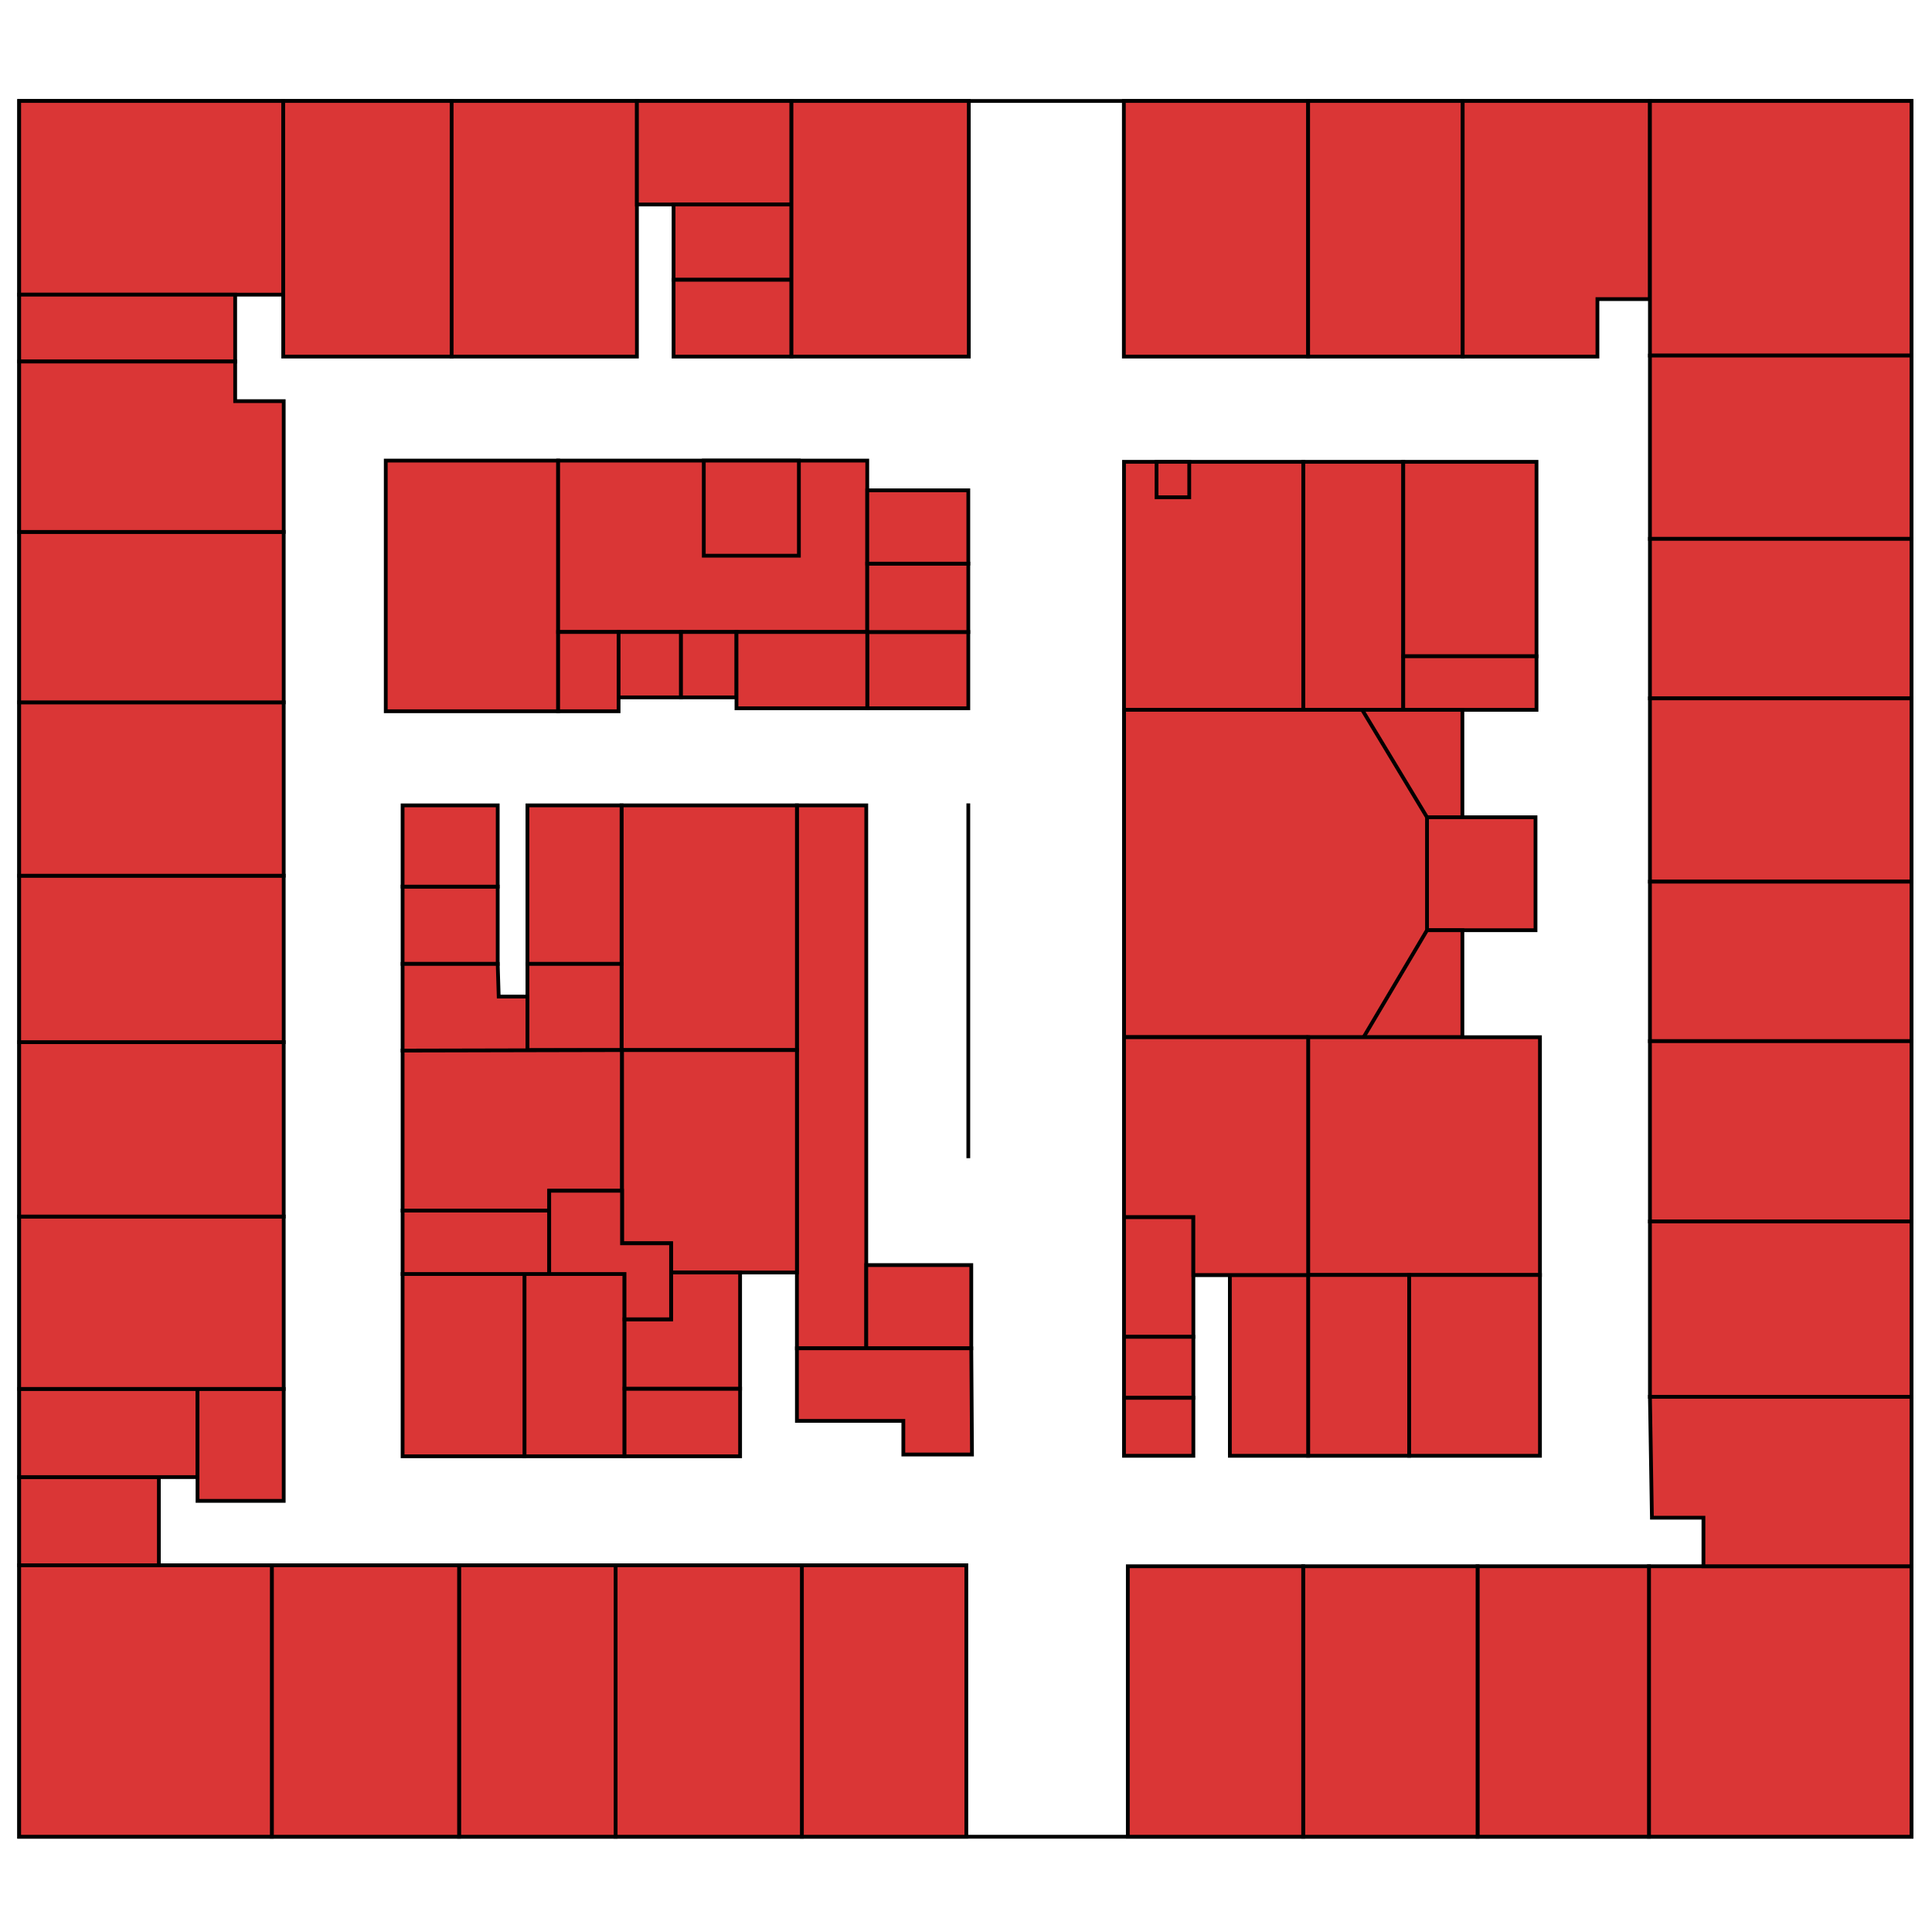
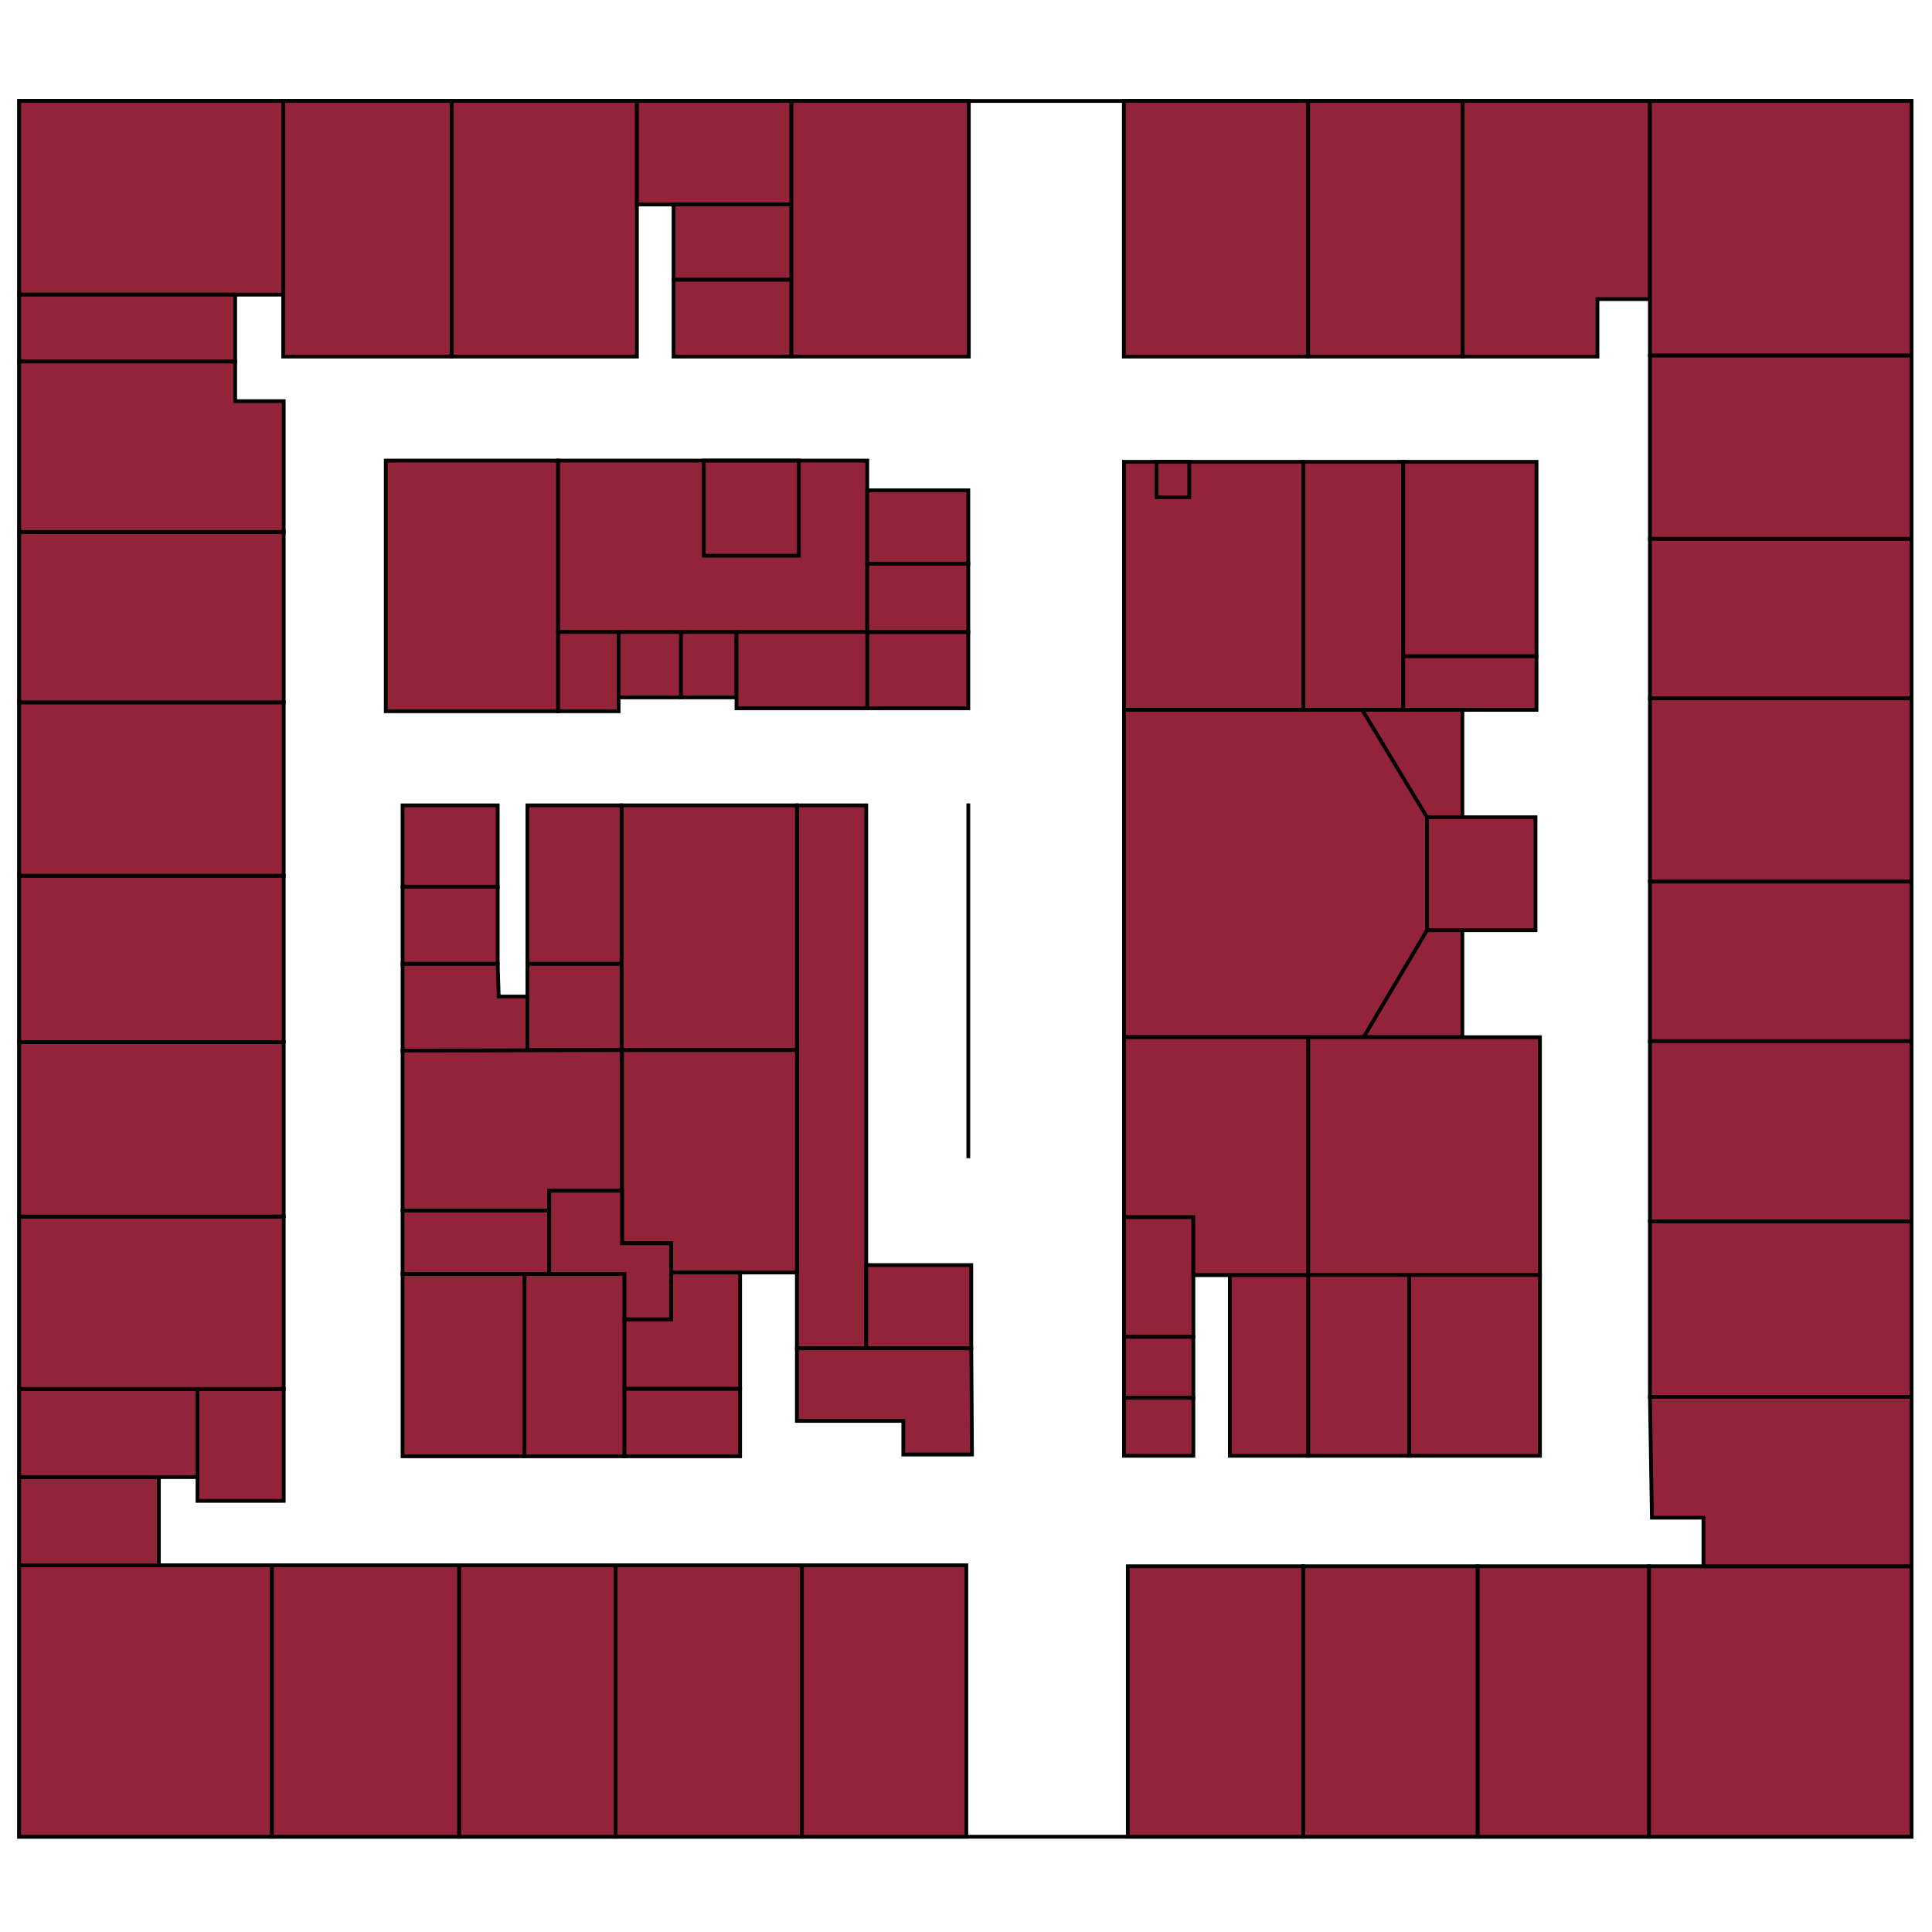
<svg xmlns="http://www.w3.org/2000/svg" xmlns:ns1="http://www.openswatchbook.org/uri/2009/osb" width="1024" height="1024" id="svg2" version="1.1">
  <defs id="defs4">
    <linearGradient id="linearGradient4705" ns1:paint="solid">
      <stop style="stop-color:#ffffff;stop-opacity:1;" offset="0" id="stop4707" />
    </linearGradient>
    <filter style="color-interpolation-filters:sRGB;" id="filter5156">
      <feGaussianBlur stdDeviation="20 20" result="blur" id="feGaussianBlur5158" />
    </filter>
  </defs>
  <g id="layer2" transform="translate(0,-28.36217)" style="display:inline">
    <g id="g3987" transform="matrix(1.470312,0,0,1.470312,-39.19294,-241.9188)" style="stroke:#000000;stroke-width:2.55;stroke-miterlimit:4;stroke-opacity:1;stroke-dasharray:none">
      <rect y="220.219" x="33.571" height="625.714" width="682.143" id="rect3007" style="fill:#f7d6d6;fill-opacity:0;stroke:#000000;stroke-width:1.36;stroke-miterlimit:4;stroke-opacity:1;stroke-dasharray:none" />
-       <rect y="220.219" x="33.571" height="69.821" width="95.179" id="rect3781" style="fill:#da3636;fill-opacity:1;stroke:#000000;stroke-width:1.36;stroke-miterlimit:4;stroke-opacity:1;stroke-dasharray:none" />
-       <rect y="220.219" x="128.75" height="92.143" width="60.714" id="rect3783" style="fill:#da3636;fill-opacity:1;stroke:#000000;stroke-width:1.36;stroke-miterlimit:4;stroke-opacity:1;stroke-dasharray:none" />
-       <rect y="220.219" x="189.464" height="92.143" width="66.786" id="rect3785" style="fill:#da3636;fill-opacity:1;stroke:#000000;stroke-width:1.36;stroke-miterlimit:4;stroke-opacity:1;stroke-dasharray:none" />
-       <rect y="220.219" x="256.25" height="37.321" width="55.714" id="rect3787" style="fill:#da3636;fill-opacity:1;stroke:#000000;stroke-width:1.36;stroke-miterlimit:4;stroke-opacity:1;stroke-dasharray:none" />
-       <rect y="257.541" x="269.464" height="27.143" width="42.5" id="rect3789" style="fill:#da3636;fill-opacity:1;stroke:#000000;stroke-width:1.36;stroke-miterlimit:4;stroke-opacity:1;stroke-dasharray:none" />
-       <rect y="284.684" x="269.464" height="27.679" width="42.5" id="rect3791" style="fill:#da3636;fill-opacity:1;stroke:#000000;stroke-width:1.36;stroke-miterlimit:4;stroke-opacity:1;stroke-dasharray:none" />
-       <rect ry="0" y="220.219" x="311.964" height="92.143" width="63.929" id="rect3797" style="fill:#da3636;fill-opacity:1;stroke:#000000;stroke-width:1.36;stroke-miterlimit:4;stroke-opacity:1;stroke-dasharray:none" />
-       <rect y="220.219" x="431.786" height="92.143" width="66.429" id="rect3803" style="fill:#da3636;fill-opacity:1;stroke:#000000;stroke-width:1.36;stroke-miterlimit:4;stroke-opacity:1;stroke-dasharray:none" />
-       <rect y="220.219" x="498.214" height="92.143" width="55.714" id="rect3805" style="fill:#da3636;fill-opacity:1;stroke:#000000;stroke-width:1.36;stroke-miterlimit:4;stroke-opacity:1;stroke-dasharray:none" />
-       <path id="path3809" d="m 621.429,220.219 0,71.429 -18.929,0 0,20.714 -48.571,0 0,-92.143 z" style="fill:#da3636;fill-opacity:1;stroke:#000000;stroke-width:1.36;stroke-linecap:butt;stroke-linejoin:miter;stroke-miterlimit:4;stroke-opacity:1;stroke-dasharray:none" />
-       <rect y="220.219" x="621.429" height="91.786" width="94.286" id="rect3811" style="fill:#da3636;fill-opacity:1;stroke:#000000;stroke-width:1.36;stroke-miterlimit:4;stroke-opacity:1;stroke-dasharray:none" />
-       <rect y="312.005" x="621.429" height="66.071" width="94.286" id="rect3813" style="fill:#da3636;fill-opacity:1;stroke:#000000;stroke-width:1.36;stroke-miterlimit:4;stroke-opacity:1;stroke-dasharray:none" />
-       <rect y="378.076" x="621.429" height="57.5" width="94.286" id="rect3815" style="fill:#da3636;fill-opacity:1;stroke:#000000;stroke-width:1.36;stroke-miterlimit:4;stroke-opacity:1;stroke-dasharray:none" />
-       <rect y="435.576" x="621.429" height="66.071" width="94.286" id="rect3817" style="fill:#da3636;fill-opacity:1;stroke:#000000;stroke-width:1.36;stroke-miterlimit:4;stroke-opacity:1;stroke-dasharray:none" />
-       <rect y="501.648" x="621.429" height="57.5" width="94.286" id="rect3819" style="fill:#da3636;fill-opacity:1;stroke:#000000;stroke-width:1.36;stroke-miterlimit:4;stroke-opacity:1;stroke-dasharray:none" />
-       <rect y="559.148" x="621.429" height="65" width="94.286" id="rect3821" style="fill:#da3636;fill-opacity:1;stroke:#000000;stroke-width:1.36;stroke-miterlimit:4;stroke-opacity:1;stroke-dasharray:none" />
-       <rect y="624.148" x="621.429" height="63.214" width="94.286" id="rect3823" style="fill:#da3636;fill-opacity:1;stroke:#000000;stroke-width:1.36;stroke-miterlimit:4;stroke-opacity:1;stroke-dasharray:none" />
-       <rect y="748.434" x="621.071" height="97.5" width="94.643" id="rect3825" style="fill:#da3636;fill-opacity:1;stroke:#000000;stroke-width:1.36;stroke-miterlimit:4;stroke-opacity:1;stroke-dasharray:none" />
-       <rect y="748.434" x="559.286" height="97.5" width="61.786" id="rect3827" style="fill:#da3636;fill-opacity:1;stroke:#000000;stroke-width:1.36;stroke-miterlimit:4;stroke-opacity:1;stroke-dasharray:none" />
-       <rect y="748.434" x="496.429" height="97.5" width="62.857" id="rect3829" style="fill:#da3636;fill-opacity:1;stroke:#000000;stroke-width:1.36;stroke-miterlimit:4;stroke-opacity:1;stroke-dasharray:none" />
-       <rect y="748.434" x="433.214" height="97.5" width="63.214" id="rect3831" style="fill:#da3636;fill-opacity:1;stroke:#000000;stroke-width:1.36;stroke-miterlimit:4;stroke-opacity:1;stroke-dasharray:none" />
-       <rect y="748.076" x="315.714" height="97.857" width="59.286" id="rect3833" style="fill:#da3636;fill-opacity:1;stroke:#000000;stroke-width:1.36;stroke-miterlimit:4;stroke-opacity:1;stroke-dasharray:none" />
-       <rect y="748.076" x="248.571" height="97.857" width="67.143" id="rect3835" style="fill:#da3636;fill-opacity:1;stroke:#000000;stroke-width:1.36;stroke-miterlimit:4;stroke-opacity:1;stroke-dasharray:none" />
-       <rect y="748.076" x="192.143" height="97.857" width="56.429" id="rect3837" style="fill:#da3636;fill-opacity:1;stroke:#000000;stroke-width:1.36;stroke-miterlimit:4;stroke-opacity:1;stroke-dasharray:none" />
-       <rect y="748.076" x="124.643" height="97.857" width="67.5" id="rect3839" style="fill:#da3636;fill-opacity:1;stroke:#000000;stroke-width:1.36;stroke-miterlimit:4;stroke-opacity:1;stroke-dasharray:none" />
-       <rect y="748.076" x="33.571" height="97.857" width="91.071" id="rect3841" style="fill:#da3636;fill-opacity:1;stroke:#000000;stroke-width:1.36;stroke-miterlimit:4;stroke-opacity:1;stroke-dasharray:none" />
-       <rect y="716.291" x="33.571" height="31.786" width="50.357" id="rect3843" style="fill:#da3636;fill-opacity:1;stroke:#000000;stroke-width:1.36;stroke-miterlimit:4;stroke-opacity:1;stroke-dasharray:none" />
-       <rect y="684.505" x="33.571" height="31.786" width="64.286" id="rect3845" style="fill:#da3636;fill-opacity:1;stroke:#000000;stroke-width:1.36;stroke-miterlimit:4;stroke-opacity:1;stroke-dasharray:none" />
-       <rect y="684.505" x="97.857" height="40.357" width="31.071" id="rect3847" style="fill:#da3636;fill-opacity:1;stroke:#000000;stroke-width:1.36;stroke-miterlimit:4;stroke-opacity:1;stroke-dasharray:none" />
-       <rect y="622.362" x="33.571" height="62.143" width="95.357" id="rect3849" style="fill:#da3636;fill-opacity:1;stroke:#000000;stroke-width:1.36;stroke-miterlimit:4;stroke-opacity:1;stroke-dasharray:none" />
-       <rect y="559.505" x="33.571" height="62.857" width="95.357" id="rect3851" style="fill:#da3636;fill-opacity:1;stroke:#000000;stroke-width:1.36;stroke-miterlimit:4;stroke-opacity:1;stroke-dasharray:none" />
-       <rect y="499.505" x="33.571" height="60" width="95.357" id="rect3853" style="fill:#da3636;fill-opacity:1;stroke:#000000;stroke-width:1.36;stroke-miterlimit:4;stroke-opacity:1;stroke-dasharray:none" />
-       <rect y="437.005" x="33.571" height="62.5" width="95.357" id="rect3855" style="fill:#da3636;fill-opacity:1;stroke:#000000;stroke-width:1.36;stroke-miterlimit:4;stroke-opacity:1;stroke-dasharray:none" />
-       <rect y="375.576" x="33.571" height="61.429" width="95.357" id="rect3857" style="fill:#da3636;fill-opacity:1;stroke:#000000;stroke-width:1.36;stroke-miterlimit:4;stroke-opacity:1;stroke-dasharray:none" />
-       <rect y="290.041" x="33.571" height="24.107" width="77.857" id="rect3859" style="fill:#da3636;fill-opacity:1;stroke:#000000;stroke-width:1.36;stroke-miterlimit:4;stroke-opacity:1;stroke-dasharray:none" />
-       <path id="path3861" d="m 128.929,375.576 0,-47.143 -17.5,0 0,-14.286 -77.857,0 0,61.429 z" style="fill:#da3636;fill-opacity:1;stroke:#000000;stroke-width:1.36;stroke-linecap:butt;stroke-linejoin:miter;stroke-miterlimit:4;stroke-opacity:1;stroke-dasharray:none" />
-       <path id="path3863" d="m 640.714,748.434 0,-17.5 -18.571,0 -0.714,-43.571 94.286,0 -2e-5,61.071 z" style="fill:#da3636;fill-opacity:1;stroke:#000000;stroke-width:1.36;stroke-linecap:butt;stroke-linejoin:miter;stroke-miterlimit:4;stroke-opacity:1;stroke-dasharray:none" />
-       <rect y="349.862" x="165.714" height="90.357" width="62.143" id="rect3865" style="fill:#da3636;fill-opacity:1;stroke:#000000;stroke-width:1.36;stroke-miterlimit:4;stroke-opacity:1;stroke-dasharray:none" />
-       <rect y="349.862" x="227.857" height="61.786" width="111.429" id="rect3873" style="fill:#da3636;fill-opacity:1;stroke:#000000;stroke-width:1.36;stroke-miterlimit:4;stroke-opacity:1;stroke-dasharray:none" />
-       <rect y="349.862" x="280.357" height="34.286" width="34.286" id="rect3875" style="fill:#da3636;fill-opacity:1;stroke:#000000;stroke-width:1.36;stroke-miterlimit:4;stroke-opacity:1;stroke-dasharray:none" />
-       <rect y="411.648" x="227.857" height="28.571" width="21.786" id="rect3877" style="fill:#da3636;fill-opacity:1;stroke:#000000;stroke-width:1.36;stroke-miterlimit:4;stroke-opacity:1;stroke-dasharray:none" />
-       <rect y="411.648" x="249.643" height="23.571" width="22.5" id="rect3881" style="fill:#da3636;fill-opacity:1;stroke:#000000;stroke-width:1.36;stroke-miterlimit:4;stroke-opacity:1;stroke-dasharray:none" />
-       <rect y="411.648" x="272.143" height="23.571" width="20" id="rect3883" style="fill:#da3636;fill-opacity:1;stroke:#000000;stroke-width:1.36;stroke-miterlimit:4;stroke-opacity:1;stroke-dasharray:none" />
-       <rect y="411.648" x="339.286" height="27.5" width="36.429" id="rect3885" style="fill:#da3636;fill-opacity:1;stroke:#000000;stroke-width:1.36;stroke-miterlimit:4;stroke-opacity:1;stroke-dasharray:none" />
-       <rect y="387.005" x="339.286" height="24.643" width="36.429" id="rect3887" style="fill:#da3636;fill-opacity:1;stroke:#000000;stroke-width:1.36;stroke-miterlimit:4;stroke-opacity:1;stroke-dasharray:none" />
-       <rect y="360.576" x="339.286" height="26.429" width="36.429" id="rect3889" style="fill:#da3636;fill-opacity:1;stroke:#000000;stroke-width:1.36;stroke-miterlimit:4;stroke-opacity:1;stroke-dasharray:none" />
-       <rect y="411.648" x="292.143" height="27.5" width="47.143" id="rect3891" style="fill:#da3636;fill-opacity:1;stroke:#000000;stroke-width:1.36;stroke-miterlimit:4;stroke-opacity:1;stroke-dasharray:none" />
-       <rect y="474.148" x="313.929" height="195.714" width="25" id="rect3895" style="fill:#da3636;fill-opacity:1;stroke:#000000;stroke-width:1.36;stroke-miterlimit:4;stroke-opacity:1;stroke-dasharray:none" />
-       <rect y="639.862" x="338.929" height="30" width="37.857" id="rect3897" style="fill:#da3636;fill-opacity:1;stroke:#000000;stroke-width:1.36;stroke-miterlimit:4;stroke-opacity:1;stroke-dasharray:none" />
-       <rect y="474.148" x="250.714" height="88.214" width="63.214" id="rect3899" style="fill:#da3636;fill-opacity:1;stroke:#000000;stroke-width:1.36;stroke-miterlimit:4;stroke-opacity:1;stroke-dasharray:none" />
-       <rect y="474.148" x="216.786" height="57.143" width="33.929" id="rect3901" style="fill:#da3636;fill-opacity:1;stroke:#000000;stroke-width:1.36;stroke-miterlimit:4;stroke-opacity:1;stroke-dasharray:none" />
-       <rect y="531.291" x="216.786" height="31.071" width="33.929" id="rect3903" style="fill:#da3636;fill-opacity:1;stroke:#000000;stroke-width:1.36;stroke-miterlimit:4;stroke-opacity:1;stroke-dasharray:none" />
-       <rect y="503.434" x="171.786" height="27.857" width="34.286" id="rect3908" style="fill:#da3636;fill-opacity:1;stroke:#000000;stroke-width:1.36;stroke-miterlimit:4;stroke-opacity:1;stroke-dasharray:none" />
-       <rect y="474.148" x="171.786" height="29.286" width="34.286" id="rect3913" style="fill:#da3636;fill-opacity:1;stroke:#000000;stroke-width:1.36;stroke-miterlimit:4;stroke-opacity:1;stroke-dasharray:none" />
-       <path id="path3917" d="m 216.786,562.541 0,-19.464 -10.357,0 -0.357,-11.786 -34.286,0 0,31.25 z" style="fill:#da3636;fill-opacity:1;stroke:#000000;stroke-width:1.36;stroke-linecap:butt;stroke-linejoin:miter;stroke-miterlimit:4;stroke-opacity:1;stroke-dasharray:none" />
-       <rect y="643.076" x="215.714" height="65.714" width="36.071" id="rect3919" style="fill:#da3636;fill-opacity:1;stroke:#000000;stroke-width:1.36;stroke-miterlimit:4;stroke-opacity:1;stroke-dasharray:none" />
-       <rect y="643.076" x="171.786" height="65.714" width="43.929" id="rect3923" style="fill:#da3636;fill-opacity:1;stroke:#000000;stroke-width:1.36;stroke-miterlimit:4;stroke-opacity:1;stroke-dasharray:none" />
-       <path id="path3925" d="m 171.786,562.541 0,57.679 52.857,0 0,-7.143 26.25,0 0,-50.714 z" style="fill:#da3636;fill-opacity:1;stroke:#000000;stroke-width:1.36;stroke-linecap:butt;stroke-linejoin:miter;stroke-miterlimit:4;stroke-opacity:1;stroke-dasharray:none" />
-       <path id="path3927" d="m 250.893,562.362 0,69.643 17.679,0 0,10.536 45.357,0 -1e-5,-80.179 z" style="fill:#da3636;fill-opacity:1;stroke:#000000;stroke-width:1.36;stroke-linecap:butt;stroke-linejoin:miter;stroke-miterlimit:4;stroke-opacity:1;stroke-dasharray:none" />
-       <rect y="620.219" x="171.786" height="22.857" width="52.857" id="rect3931" style="fill:#da3636;fill-opacity:1;stroke:#000000;stroke-width:1.36;stroke-miterlimit:4;stroke-opacity:1;stroke-dasharray:none" />
-       <rect y="684.414" x="251.786" height="24.377" width="41.664" id="rect3933" style="fill:#da3636;fill-opacity:1;stroke:#000000;stroke-width:1.36;stroke-miterlimit:4;stroke-opacity:1;stroke-dasharray:none" />
-       <path id="path3935" d="m 313.929,669.862 0,26.169 38.362,0 0,12.122 24.749,0 -0.254,-38.291 z" style="fill:#da3636;fill-opacity:1;stroke:#000000;stroke-width:1.36;stroke-linecap:butt;stroke-linejoin:miter;stroke-miterlimit:4;stroke-opacity:1;stroke-dasharray:none" />
-       <path id="path3937" d="m 293.449,684.414 0,-41.873 -24.878,0 0,16.872 -16.786,0 0,25.001 z" style="fill:#da3636;fill-opacity:1;stroke:#000000;stroke-width:1.36;stroke-linecap:butt;stroke-linejoin:miter;stroke-miterlimit:4;stroke-opacity:1;stroke-dasharray:none" />
-       <rect y="350.306" x="431.84" height="89.398" width="64.65" id="rect3941" style="fill:#da3636;fill-opacity:1;stroke:#000000;stroke-width:1.36;stroke-miterlimit:4;stroke-opacity:1;stroke-dasharray:none" />
-       <rect y="350.306" x="443.571" height="12.77" width="11.786" id="rect3943" style="fill:#da3636;fill-opacity:1;stroke:#000000;stroke-width:1.36;stroke-miterlimit:4;stroke-opacity:1;stroke-dasharray:none" />
-       <rect y="350.306" x="496.49" height="89.398" width="36.01" id="rect3945" style="fill:#da3636;fill-opacity:1;stroke:#000000;stroke-width:1.36;stroke-miterlimit:4;stroke-opacity:1;stroke-dasharray:none" />
-       <rect y="350.306" x="532.5" height="70.092" width="48.036" id="rect3947" style="fill:#da3636;fill-opacity:1;stroke:#000000;stroke-width:1.36;stroke-miterlimit:4;stroke-opacity:1;stroke-dasharray:none" />
-       <rect y="420.398" x="532.5" height="19.307" width="48.036" id="rect3949" style="fill:#da3636;fill-opacity:1;stroke:#000000;stroke-width:1.36;stroke-miterlimit:4;stroke-opacity:1;stroke-dasharray:none" />
-       <rect y="478.434" x="541.071" height="40.714" width="39.107" id="rect3951" style="fill:#da3636;fill-opacity:1;stroke:#000000;stroke-width:1.36;stroke-miterlimit:4;stroke-opacity:1;stroke-dasharray:none" />
-       <path style="fill:#da3636;fill-opacity:1;stroke:#000000;stroke-width:2;stroke-miterlimit:4;stroke-opacity:1;stroke-dasharray:none" d="m 595.75,376.219 0,173.531 179.344,0 0,-56.719 -18.75,0 0,-59.875 18.75,0 0,-56.938 -179.344,0 z" transform="matrix(0.6801276,0,0,0.6801276,26.6562,183.8255)" id="rect4731" />
-       <rect y="557.719" x="498.214" height="85.714" width="83.571" id="rect3955" style="fill:#da3636;fill-opacity:1;stroke:#000000;stroke-width:1.36;stroke-miterlimit:4;stroke-opacity:1;stroke-dasharray:none" />
-       <rect y="643.434" x="498.214" height="65.179" width="36.429" id="rect3957" style="fill:#da3636;fill-opacity:1;stroke:#000000;stroke-width:1.36;stroke-miterlimit:4;stroke-opacity:1;stroke-dasharray:none" />
-       <rect y="643.434" x="534.643" height="65.179" width="47.143" id="rect3959" style="fill:#da3636;fill-opacity:1;stroke:#000000;stroke-width:1.36;stroke-miterlimit:4;stroke-opacity:1;stroke-dasharray:none" />
-       <rect y="643.434" x="470" height="65.179" width="28.214" id="rect3961" style="fill:#da3636;fill-opacity:1;stroke:#000000;stroke-width:1.36;stroke-miterlimit:4;stroke-opacity:1;stroke-dasharray:none" />
-       <path id="path3963" d="m 431.84,439.705 0,182.838" style="fill:#da3636;fill-opacity:1;stroke:#000000;stroke-width:1.36;stroke-miterlimit:4;stroke-opacity:1;stroke-dasharray:none" />
-       <rect y="622.542" x="431.84" height="43.184" width="25.001" id="rect3965" style="fill:#da3636;fill-opacity:1;stroke:#000000;stroke-width:1.36;stroke-miterlimit:4;stroke-opacity:1;stroke-dasharray:none" />
-       <rect y="665.726" x="431.84" height="21.993" width="25.001" id="rect3969" style="fill:#da3636;fill-opacity:1;stroke:#000000;stroke-width:1.36;stroke-miterlimit:4;stroke-opacity:1;stroke-dasharray:none" />
-       <rect y="687.719" x="431.84" height="20.893" width="25.001" id="rect3971" style="fill:#da3636;fill-opacity:1;stroke:#000000;stroke-width:1.36;stroke-miterlimit:4;stroke-opacity:1;stroke-dasharray:none" />
-       <path id="path3973" d="m 470,643.434 -13.159,0" style="fill:#da3636;fill-opacity:1;stroke:#000000;stroke-width:1.36;stroke-miterlimit:4;stroke-opacity:1;stroke-dasharray:none" />
-       <path id="path3975" d="m 498.214,557.719 -66.374,0" style="fill:#da3636;fill-opacity:1;stroke:#000000;stroke-width:1.36;stroke-miterlimit:4;stroke-opacity:1;stroke-dasharray:none" />
-       <path id="path3981" d="M 541.071,519.148 518.208,557.719" style="fill:#da3636;fill-opacity:1;stroke:#000000;stroke-width:1.36;stroke-miterlimit:4;stroke-opacity:1;stroke-dasharray:none" />
-       <path id="path3983" d="M 541.071,478.434 517.703,439.705" style="fill:#da3636;fill-opacity:1;stroke:#000000;stroke-width:1.36;stroke-miterlimit:4;stroke-opacity:1;stroke-dasharray:none" />
-       <path id="path3985" d="m 375.714,473.434 0,127.895" style="fill:#da3636;fill-opacity:1;stroke:#000000;stroke-width:1.36;stroke-miterlimit:4;stroke-opacity:1;stroke-dasharray:none" />
-       <path style="fill:#da3636;fill-opacity:1;stroke:#000000;stroke-width:2;stroke-miterlimit:4;stroke-opacity:1;stroke-dasharray:none" d="m 291.094,631.125 0,27.844 0,16.281 38.594,0 1.312,0 0,24 24.688,0 0,-40.281 -26,0 0,-27.844 -38.594,0 z" transform="matrix(0.6801276,0,0,0.6801276,26.6562,183.8255)" id="rect4717" />
-       <path style="fill:#da3636;fill-opacity:1;stroke:#000000;stroke-width:2;stroke-miterlimit:4;stroke-opacity:1;stroke-dasharray:none" d="m 595.75,549.75 0,95.312 36.75,0 0,30.719 60.844,0 0,-30.719 0,-95.312 -97.594,0 z" transform="matrix(0.6801276,0,0,0.6801276,26.6562,183.8255)" id="rect4726" />
+       <rect y="220.219" x="33.571" height="69.821" width="95.179" id="rect3781" style="fill:#932339;fill-opacity:1;stroke:#000000;stroke-width:1.36;stroke-miterlimit:4;stroke-opacity:1;stroke-dasharray:none" />
+       <rect y="220.219" x="128.75" height="92.143" width="60.714" id="rect3783" style="fill:#932339;fill-opacity:1;stroke:#000000;stroke-width:1.36;stroke-miterlimit:4;stroke-opacity:1;stroke-dasharray:none" />
+       <rect y="220.219" x="189.464" height="92.143" width="66.786" id="rect3785" style="fill:#932339;fill-opacity:1;stroke:#000000;stroke-width:1.36;stroke-miterlimit:4;stroke-opacity:1;stroke-dasharray:none" />
+       <rect y="220.219" x="256.25" height="37.321" width="55.714" id="rect3787" style="fill:#932339;fill-opacity:1;stroke:#000000;stroke-width:1.36;stroke-miterlimit:4;stroke-opacity:1;stroke-dasharray:none" />
+       <rect y="257.541" x="269.464" height="27.143" width="42.5" id="rect3789" style="fill:#932339;fill-opacity:1;stroke:#000000;stroke-width:1.36;stroke-miterlimit:4;stroke-opacity:1;stroke-dasharray:none" />
+       <rect y="284.684" x="269.464" height="27.679" width="42.5" id="rect3791" style="fill:#932339;fill-opacity:1;stroke:#000000;stroke-width:1.36;stroke-miterlimit:4;stroke-opacity:1;stroke-dasharray:none" />
+       <rect ry="0" y="220.219" x="311.964" height="92.143" width="63.929" id="rect3797" style="fill:#932339;fill-opacity:1;stroke:#000000;stroke-width:1.36;stroke-miterlimit:4;stroke-opacity:1;stroke-dasharray:none" />
+       <rect y="220.219" x="431.786" height="92.143" width="66.429" id="rect3803" style="fill:#932339;fill-opacity:1;stroke:#000000;stroke-width:1.36;stroke-miterlimit:4;stroke-opacity:1;stroke-dasharray:none" />
+       <rect y="220.219" x="498.214" height="92.143" width="55.714" id="rect3805" style="fill:#932339;fill-opacity:1;stroke:#000000;stroke-width:1.36;stroke-miterlimit:4;stroke-opacity:1;stroke-dasharray:none" />
+       <path id="path3809" d="m 621.429,220.219 0,71.429 -18.929,0 0,20.714 -48.571,0 0,-92.143 z" style="fill:#932339;fill-opacity:1;stroke:#000000;stroke-width:1.36;stroke-linecap:butt;stroke-linejoin:miter;stroke-miterlimit:4;stroke-opacity:1;stroke-dasharray:none" />
+       <rect y="220.219" x="621.429" height="91.786" width="94.286" id="rect3811" style="fill:#932339;fill-opacity:1;stroke:#000000;stroke-width:1.36;stroke-miterlimit:4;stroke-opacity:1;stroke-dasharray:none" />
+       <rect y="312.005" x="621.429" height="66.071" width="94.286" id="rect3813" style="fill:#932339;fill-opacity:1;stroke:#000000;stroke-width:1.36;stroke-miterlimit:4;stroke-opacity:1;stroke-dasharray:none" />
+       <rect y="378.076" x="621.429" height="57.5" width="94.286" id="rect3815" style="fill:#932339;fill-opacity:1;stroke:#000000;stroke-width:1.36;stroke-miterlimit:4;stroke-opacity:1;stroke-dasharray:none" />
+       <rect y="435.576" x="621.429" height="66.071" width="94.286" id="rect3817" style="fill:#932339;fill-opacity:1;stroke:#000000;stroke-width:1.36;stroke-miterlimit:4;stroke-opacity:1;stroke-dasharray:none" />
+       <rect y="501.648" x="621.429" height="57.5" width="94.286" id="rect3819" style="fill:#932339;fill-opacity:1;stroke:#000000;stroke-width:1.36;stroke-miterlimit:4;stroke-opacity:1;stroke-dasharray:none" />
+       <rect y="559.148" x="621.429" height="65" width="94.286" id="rect3821" style="fill:#932339;fill-opacity:1;stroke:#000000;stroke-width:1.36;stroke-miterlimit:4;stroke-opacity:1;stroke-dasharray:none" />
+       <rect y="624.148" x="621.429" height="63.214" width="94.286" id="rect3823" style="fill:#932339;fill-opacity:1;stroke:#000000;stroke-width:1.36;stroke-miterlimit:4;stroke-opacity:1;stroke-dasharray:none" />
+       <rect y="748.434" x="621.071" height="97.5" width="94.643" id="rect3825" style="fill:#932339;fill-opacity:1;stroke:#000000;stroke-width:1.36;stroke-miterlimit:4;stroke-opacity:1;stroke-dasharray:none" />
+       <rect y="748.434" x="559.286" height="97.5" width="61.786" id="rect3827" style="fill:#932339;fill-opacity:1;stroke:#000000;stroke-width:1.36;stroke-miterlimit:4;stroke-opacity:1;stroke-dasharray:none" />
+       <rect y="748.434" x="496.429" height="97.5" width="62.857" id="rect3829" style="fill:#932339;fill-opacity:1;stroke:#000000;stroke-width:1.36;stroke-miterlimit:4;stroke-opacity:1;stroke-dasharray:none" />
+       <rect y="748.434" x="433.214" height="97.5" width="63.214" id="rect3831" style="fill:#932339;fill-opacity:1;stroke:#000000;stroke-width:1.36;stroke-miterlimit:4;stroke-opacity:1;stroke-dasharray:none" />
+       <rect y="748.076" x="315.714" height="97.857" width="59.286" id="rect3833" style="fill:#932339;fill-opacity:1;stroke:#000000;stroke-width:1.36;stroke-miterlimit:4;stroke-opacity:1;stroke-dasharray:none" />
+       <rect y="748.076" x="248.571" height="97.857" width="67.143" id="rect3835" style="fill:#932339;fill-opacity:1;stroke:#000000;stroke-width:1.36;stroke-miterlimit:4;stroke-opacity:1;stroke-dasharray:none" />
+       <rect y="748.076" x="192.143" height="97.857" width="56.429" id="rect3837" style="fill:#932339;fill-opacity:1;stroke:#000000;stroke-width:1.36;stroke-miterlimit:4;stroke-opacity:1;stroke-dasharray:none" />
+       <rect y="748.076" x="124.643" height="97.857" width="67.5" id="rect3839" style="fill:#932339;fill-opacity:1;stroke:#000000;stroke-width:1.36;stroke-miterlimit:4;stroke-opacity:1;stroke-dasharray:none" />
+       <rect y="748.076" x="33.571" height="97.857" width="91.071" id="rect3841" style="fill:#932339;fill-opacity:1;stroke:#000000;stroke-width:1.36;stroke-miterlimit:4;stroke-opacity:1;stroke-dasharray:none" />
+       <rect y="716.291" x="33.571" height="31.786" width="50.357" id="rect3843" style="fill:#932339;fill-opacity:1;stroke:#000000;stroke-width:1.36;stroke-miterlimit:4;stroke-opacity:1;stroke-dasharray:none" />
+       <rect y="684.505" x="33.571" height="31.786" width="64.286" id="rect3845" style="fill:#932339;fill-opacity:1;stroke:#000000;stroke-width:1.36;stroke-miterlimit:4;stroke-opacity:1;stroke-dasharray:none" />
+       <rect y="684.505" x="97.857" height="40.357" width="31.071" id="rect3847" style="fill:#932339;fill-opacity:1;stroke:#000000;stroke-width:1.36;stroke-miterlimit:4;stroke-opacity:1;stroke-dasharray:none" />
+       <rect y="622.362" x="33.571" height="62.143" width="95.357" id="rect3849" style="fill:#932339;fill-opacity:1;stroke:#000000;stroke-width:1.36;stroke-miterlimit:4;stroke-opacity:1;stroke-dasharray:none" />
+       <rect y="559.505" x="33.571" height="62.857" width="95.357" id="rect3851" style="fill:#932339;fill-opacity:1;stroke:#000000;stroke-width:1.36;stroke-miterlimit:4;stroke-opacity:1;stroke-dasharray:none" />
+       <rect y="499.505" x="33.571" height="60" width="95.357" id="rect3853" style="fill:#932339;fill-opacity:1;stroke:#000000;stroke-width:1.36;stroke-miterlimit:4;stroke-opacity:1;stroke-dasharray:none" />
+       <rect y="437.005" x="33.571" height="62.5" width="95.357" id="rect3855" style="fill:#932339;fill-opacity:1;stroke:#000000;stroke-width:1.36;stroke-miterlimit:4;stroke-opacity:1;stroke-dasharray:none" />
+       <rect y="375.576" x="33.571" height="61.429" width="95.357" id="rect3857" style="fill:#932339;fill-opacity:1;stroke:#000000;stroke-width:1.36;stroke-miterlimit:4;stroke-opacity:1;stroke-dasharray:none" />
+       <rect y="290.041" x="33.571" height="24.107" width="77.857" id="rect3859" style="fill:#932339;fill-opacity:1;stroke:#000000;stroke-width:1.36;stroke-miterlimit:4;stroke-opacity:1;stroke-dasharray:none" />
+       <path id="path3861" d="m 128.929,375.576 0,-47.143 -17.5,0 0,-14.286 -77.857,0 0,61.429 z" style="fill:#932339;fill-opacity:1;stroke:#000000;stroke-width:1.36;stroke-linecap:butt;stroke-linejoin:miter;stroke-miterlimit:4;stroke-opacity:1;stroke-dasharray:none" />
+       <path id="path3863" d="m 640.714,748.434 0,-17.5 -18.571,0 -0.714,-43.571 94.286,0 -2e-5,61.071 z" style="fill:#932339;fill-opacity:1;stroke:#000000;stroke-width:1.36;stroke-linecap:butt;stroke-linejoin:miter;stroke-miterlimit:4;stroke-opacity:1;stroke-dasharray:none" />
+       <rect y="349.862" x="165.714" height="90.357" width="62.143" id="rect3865" style="fill:#932339;fill-opacity:1;stroke:#000000;stroke-width:1.36;stroke-miterlimit:4;stroke-opacity:1;stroke-dasharray:none" />
+       <rect y="349.862" x="227.857" height="61.786" width="111.429" id="rect3873" style="fill:#932339;fill-opacity:1;stroke:#000000;stroke-width:1.36;stroke-miterlimit:4;stroke-opacity:1;stroke-dasharray:none" />
+       <rect y="349.862" x="280.357" height="34.286" width="34.286" id="rect3875" style="fill:#932339;fill-opacity:1;stroke:#000000;stroke-width:1.36;stroke-miterlimit:4;stroke-opacity:1;stroke-dasharray:none" />
+       <rect y="411.648" x="227.857" height="28.571" width="21.786" id="rect3877" style="fill:#932339;fill-opacity:1;stroke:#000000;stroke-width:1.36;stroke-miterlimit:4;stroke-opacity:1;stroke-dasharray:none" />
+       <rect y="411.648" x="249.643" height="23.571" width="22.5" id="rect3881" style="fill:#932339;fill-opacity:1;stroke:#000000;stroke-width:1.36;stroke-miterlimit:4;stroke-opacity:1;stroke-dasharray:none" />
+       <rect y="411.648" x="272.143" height="23.571" width="20" id="rect3883" style="fill:#932339;fill-opacity:1;stroke:#000000;stroke-width:1.36;stroke-miterlimit:4;stroke-opacity:1;stroke-dasharray:none" />
+       <rect y="411.648" x="339.286" height="27.5" width="36.429" id="rect3885" style="fill:#932339;fill-opacity:1;stroke:#000000;stroke-width:1.36;stroke-miterlimit:4;stroke-opacity:1;stroke-dasharray:none" />
+       <rect y="387.005" x="339.286" height="24.643" width="36.429" id="rect3887" style="fill:#932339;fill-opacity:1;stroke:#000000;stroke-width:1.36;stroke-miterlimit:4;stroke-opacity:1;stroke-dasharray:none" />
+       <rect y="360.576" x="339.286" height="26.429" width="36.429" id="rect3889" style="fill:#932339;fill-opacity:1;stroke:#000000;stroke-width:1.36;stroke-miterlimit:4;stroke-opacity:1;stroke-dasharray:none" />
+       <rect y="411.648" x="292.143" height="27.5" width="47.143" id="rect3891" style="fill:#932339;fill-opacity:1;stroke:#000000;stroke-width:1.36;stroke-miterlimit:4;stroke-opacity:1;stroke-dasharray:none" />
+       <rect y="474.148" x="313.929" height="195.714" width="25" id="rect3895" style="fill:#932339;fill-opacity:1;stroke:#000000;stroke-width:1.36;stroke-miterlimit:4;stroke-opacity:1;stroke-dasharray:none" />
+       <rect y="639.862" x="338.929" height="30" width="37.857" id="rect3897" style="fill:#932339;fill-opacity:1;stroke:#000000;stroke-width:1.36;stroke-miterlimit:4;stroke-opacity:1;stroke-dasharray:none" />
+       <rect y="474.148" x="250.714" height="88.214" width="63.214" id="rect3899" style="fill:#932339;fill-opacity:1;stroke:#000000;stroke-width:1.36;stroke-miterlimit:4;stroke-opacity:1;stroke-dasharray:none" />
+       <rect y="474.148" x="216.786" height="57.143" width="33.929" id="rect3901" style="fill:#932339;fill-opacity:1;stroke:#000000;stroke-width:1.36;stroke-miterlimit:4;stroke-opacity:1;stroke-dasharray:none" />
+       <rect y="531.291" x="216.786" height="31.071" width="33.929" id="rect3903" style="fill:#932339;fill-opacity:1;stroke:#000000;stroke-width:1.36;stroke-miterlimit:4;stroke-opacity:1;stroke-dasharray:none" />
+       <rect y="503.434" x="171.786" height="27.857" width="34.286" id="rect3908" style="fill:#932339;fill-opacity:1;stroke:#000000;stroke-width:1.36;stroke-miterlimit:4;stroke-opacity:1;stroke-dasharray:none" />
+       <rect y="474.148" x="171.786" height="29.286" width="34.286" id="rect3913" style="fill:#932339;fill-opacity:1;stroke:#000000;stroke-width:1.36;stroke-miterlimit:4;stroke-opacity:1;stroke-dasharray:none" />
+       <path id="path3917" d="m 216.786,562.541 0,-19.464 -10.357,0 -0.357,-11.786 -34.286,0 0,31.25 z" style="fill:#932339;fill-opacity:1;stroke:#000000;stroke-width:1.36;stroke-linecap:butt;stroke-linejoin:miter;stroke-miterlimit:4;stroke-opacity:1;stroke-dasharray:none" />
+       <rect y="643.076" x="215.714" height="65.714" width="36.071" id="rect3919" style="fill:#932339;fill-opacity:1;stroke:#000000;stroke-width:1.36;stroke-miterlimit:4;stroke-opacity:1;stroke-dasharray:none" />
+       <rect y="643.076" x="171.786" height="65.714" width="43.929" id="rect3923" style="fill:#932339;fill-opacity:1;stroke:#000000;stroke-width:1.36;stroke-miterlimit:4;stroke-opacity:1;stroke-dasharray:none" />
+       <path id="path3925" d="m 171.786,562.541 0,57.679 52.857,0 0,-7.143 26.25,0 0,-50.714 z" style="fill:#932339;fill-opacity:1;stroke:#000000;stroke-width:1.36;stroke-linecap:butt;stroke-linejoin:miter;stroke-miterlimit:4;stroke-opacity:1;stroke-dasharray:none" />
+       <path id="path3927" d="m 250.893,562.362 0,69.643 17.679,0 0,10.536 45.357,0 -1e-5,-80.179 z" style="fill:#932339;fill-opacity:1;stroke:#000000;stroke-width:1.36;stroke-linecap:butt;stroke-linejoin:miter;stroke-miterlimit:4;stroke-opacity:1;stroke-dasharray:none" />
+       <rect y="620.219" x="171.786" height="22.857" width="52.857" id="rect3931" style="fill:#932339;fill-opacity:1;stroke:#000000;stroke-width:1.36;stroke-miterlimit:4;stroke-opacity:1;stroke-dasharray:none" />
+       <rect y="684.414" x="251.786" height="24.377" width="41.664" id="rect3933" style="fill:#932339;fill-opacity:1;stroke:#000000;stroke-width:1.36;stroke-miterlimit:4;stroke-opacity:1;stroke-dasharray:none" />
+       <path id="path3935" d="m 313.929,669.862 0,26.169 38.362,0 0,12.122 24.749,0 -0.254,-38.291 z" style="fill:#932339;fill-opacity:1;stroke:#000000;stroke-width:1.36;stroke-linecap:butt;stroke-linejoin:miter;stroke-miterlimit:4;stroke-opacity:1;stroke-dasharray:none" />
+       <path id="path3937" d="m 293.449,684.414 0,-41.873 -24.878,0 0,16.872 -16.786,0 0,25.001 z" style="fill:#932339;fill-opacity:1;stroke:#000000;stroke-width:1.36;stroke-linecap:butt;stroke-linejoin:miter;stroke-miterlimit:4;stroke-opacity:1;stroke-dasharray:none" />
+       <rect y="350.306" x="431.84" height="89.398" width="64.65" id="rect3941" style="fill:#932339;fill-opacity:1;stroke:#000000;stroke-width:1.36;stroke-miterlimit:4;stroke-opacity:1;stroke-dasharray:none" />
+       <rect y="350.306" x="443.571" height="12.77" width="11.786" id="rect3943" style="fill:#932339;fill-opacity:1;stroke:#000000;stroke-width:1.36;stroke-miterlimit:4;stroke-opacity:1;stroke-dasharray:none" />
+       <rect y="350.306" x="496.49" height="89.398" width="36.01" id="rect3945" style="fill:#932339;fill-opacity:1;stroke:#000000;stroke-width:1.36;stroke-miterlimit:4;stroke-opacity:1;stroke-dasharray:none" />
+       <rect y="350.306" x="532.5" height="70.092" width="48.036" id="rect3947" style="fill:#932339;fill-opacity:1;stroke:#000000;stroke-width:1.36;stroke-miterlimit:4;stroke-opacity:1;stroke-dasharray:none" />
+       <rect y="420.398" x="532.5" height="19.307" width="48.036" id="rect3949" style="fill:#932339;fill-opacity:1;stroke:#000000;stroke-width:1.36;stroke-miterlimit:4;stroke-opacity:1;stroke-dasharray:none" />
+       <rect y="478.434" x="541.071" height="40.714" width="39.107" id="rect3951" style="fill:#932339;fill-opacity:1;stroke:#000000;stroke-width:1.36;stroke-miterlimit:4;stroke-opacity:1;stroke-dasharray:none" />
+       <path style="fill:#932339;fill-opacity:1;stroke:#000000;stroke-width:2;stroke-miterlimit:4;stroke-opacity:1;stroke-dasharray:none" d="m 595.75,376.219 0,173.531 179.344,0 0,-56.719 -18.75,0 0,-59.875 18.75,0 0,-56.938 -179.344,0 z" transform="matrix(0.6801276,0,0,0.6801276,26.6562,183.8255)" id="rect4731" />
+       <rect y="557.719" x="498.214" height="85.714" width="83.571" id="rect3955" style="fill:#932339;fill-opacity:1;stroke:#000000;stroke-width:1.36;stroke-miterlimit:4;stroke-opacity:1;stroke-dasharray:none" />
+       <rect y="643.434" x="498.214" height="65.179" width="36.429" id="rect3957" style="fill:#932339;fill-opacity:1;stroke:#000000;stroke-width:1.36;stroke-miterlimit:4;stroke-opacity:1;stroke-dasharray:none" />
+       <rect y="643.434" x="534.643" height="65.179" width="47.143" id="rect3959" style="fill:#932339;fill-opacity:1;stroke:#000000;stroke-width:1.36;stroke-miterlimit:4;stroke-opacity:1;stroke-dasharray:none" />
+       <rect y="643.434" x="470" height="65.179" width="28.214" id="rect3961" style="fill:#932339;fill-opacity:1;stroke:#000000;stroke-width:1.36;stroke-miterlimit:4;stroke-opacity:1;stroke-dasharray:none" />
+       <path id="path3963" d="m 431.84,439.705 0,182.838" style="fill:#932339;fill-opacity:1;stroke:#000000;stroke-width:1.36;stroke-miterlimit:4;stroke-opacity:1;stroke-dasharray:none" />
+       <rect y="622.542" x="431.84" height="43.184" width="25.001" id="rect3965" style="fill:#932339;fill-opacity:1;stroke:#000000;stroke-width:1.36;stroke-miterlimit:4;stroke-opacity:1;stroke-dasharray:none" />
+       <rect y="665.726" x="431.84" height="21.993" width="25.001" id="rect3969" style="fill:#932339;fill-opacity:1;stroke:#000000;stroke-width:1.36;stroke-miterlimit:4;stroke-opacity:1;stroke-dasharray:none" />
+       <rect y="687.719" x="431.84" height="20.893" width="25.001" id="rect3971" style="fill:#932339;fill-opacity:1;stroke:#000000;stroke-width:1.36;stroke-miterlimit:4;stroke-opacity:1;stroke-dasharray:none" />
+       <path id="path3973" d="m 470,643.434 -13.159,0" style="fill:#932339;fill-opacity:1;stroke:#000000;stroke-width:1.36;stroke-miterlimit:4;stroke-opacity:1;stroke-dasharray:none" />
+       <path id="path3975" d="m 498.214,557.719 -66.374,0" style="fill:#932339;fill-opacity:1;stroke:#000000;stroke-width:1.36;stroke-miterlimit:4;stroke-opacity:1;stroke-dasharray:none" />
+       <path id="path3981" d="M 541.071,519.148 518.208,557.719" style="fill:#932339;fill-opacity:1;stroke:#000000;stroke-width:1.36;stroke-miterlimit:4;stroke-opacity:1;stroke-dasharray:none" />
+       <path id="path3983" d="M 541.071,478.434 517.703,439.705" style="fill:#932339;fill-opacity:1;stroke:#000000;stroke-width:1.36;stroke-miterlimit:4;stroke-opacity:1;stroke-dasharray:none" />
+       <path id="path3985" d="m 375.714,473.434 0,127.895" style="fill:#932339;fill-opacity:1;stroke:#000000;stroke-width:1.36;stroke-miterlimit:4;stroke-opacity:1;stroke-dasharray:none" />
+       <path style="fill:#932339;fill-opacity:1;stroke:#000000;stroke-width:2;stroke-miterlimit:4;stroke-opacity:1;stroke-dasharray:none" d="m 291.094,631.125 0,27.844 0,16.281 38.594,0 1.312,0 0,24 24.688,0 0,-40.281 -26,0 0,-27.844 -38.594,0 z" transform="matrix(0.6801276,0,0,0.6801276,26.6562,183.8255)" id="rect4717" />
+       <path style="fill:#932339;fill-opacity:1;stroke:#000000;stroke-width:2;stroke-miterlimit:4;stroke-opacity:1;stroke-dasharray:none" d="m 595.75,549.75 0,95.312 36.75,0 0,30.719 60.844,0 0,-30.719 0,-95.312 -97.594,0 z" transform="matrix(0.6801276,0,0,0.6801276,26.6562,183.8255)" id="rect4726" />
    </g>
  </g>
</svg>
